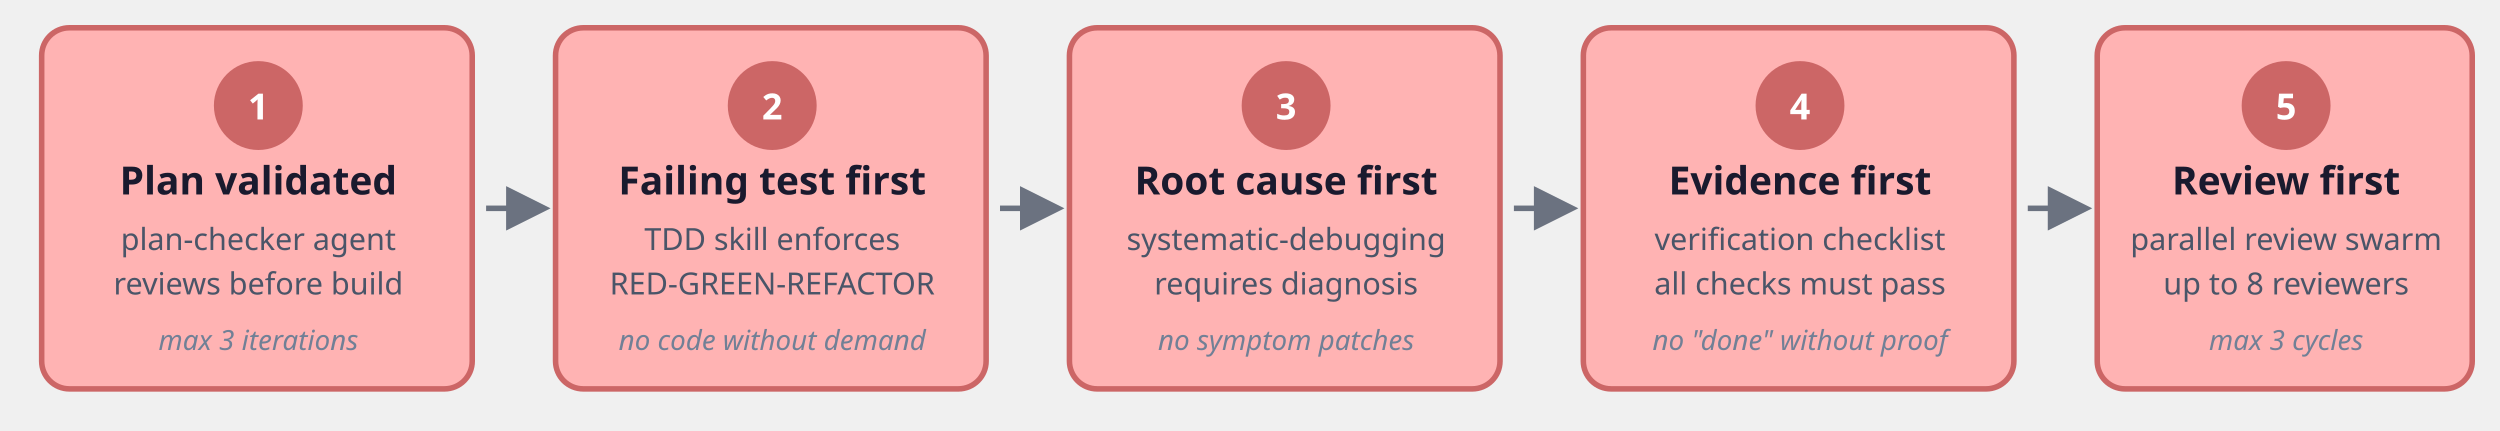
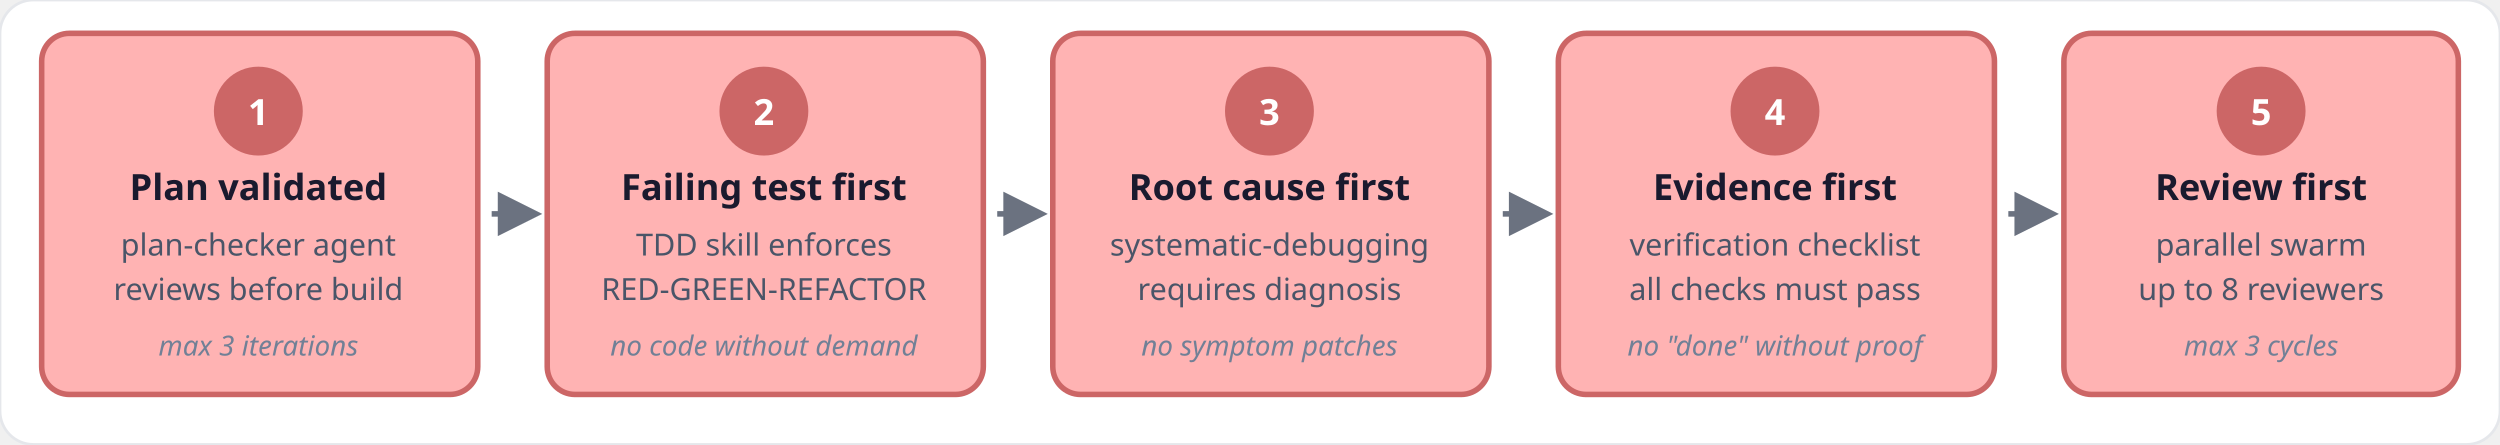
- <svg xmlns="http://www.w3.org/2000/svg" viewBox="0 0 900 155" style="background-color:transparent">
+ <svg xmlns="http://www.w3.org/2000/svg" viewBox="0 0 900 160">
  <defs>
    <marker id="arr2" viewBox="0 0 10 10" refX="8" refY="5" markerWidth="8" markerHeight="8" orient="auto">
      <path d="M 0 0 L 10 5 L 0 10 z" fill="#6B7280" />
    </marker>
  </defs>
-   <g transform="translate(15, 10)">
-     <rect width="155" height="130" rx="10" fill="#FFB3B3" stroke="#CC6666" stroke-width="2" />
+   <rect width="900" height="160" rx="12" fill="white" stroke="#e5e7eb" stroke-width="1" />
+   <g transform="translate(15, 12)">
+     <rect width="157" height="130" rx="10" fill="#FFB3B3" stroke="#CC6666" stroke-width="2" />
    <circle cx="78" cy="28" r="16" fill="#CC6666" />
-     <text x="78" y="33" text-anchor="middle" font-family="system-ui, sans-serif" font-size="13" font-weight="700" fill="white">1</text>
-     <text x="78" y="60" text-anchor="middle" font-family="system-ui, sans-serif" font-size="14" font-weight="700" fill="#1a1a2e">Plan validated</text>
-     <text x="78" y="80" text-anchor="middle" font-family="system-ui, sans-serif" font-size="11" fill="#4a5568">plan-checker agent</text>
-     <text x="78" y="96" text-anchor="middle" font-family="system-ui, sans-serif" font-size="11" fill="#4a5568">reviews before build</text>
-     <text x="78" y="116" text-anchor="middle" font-family="system-ui, sans-serif" font-size="10" fill="#718096" font-style="italic">max 3 iterations</text>
+     <text x="78" y="33" text-anchor="middle" font-family="'Segoe UI', system-ui, sans-serif" font-size="13" font-weight="700" fill="white">1</text>
+     <text x="78" y="60" text-anchor="middle" font-family="'Segoe UI', system-ui, sans-serif" font-size="13" font-weight="700" fill="#1a1a2e">Plan validated</text>
+     <text x="78" y="80" text-anchor="middle" font-family="'Segoe UI', system-ui, sans-serif" font-size="11" fill="#4a5568">plan-checker agent</text>
+     <text x="78" y="96" text-anchor="middle" font-family="'Segoe UI', system-ui, sans-serif" font-size="11" fill="#4a5568">reviews before build</text>
+     <text x="78" y="116" text-anchor="middle" font-family="'Segoe UI', system-ui, sans-serif" font-size="10" fill="#718096" font-style="italic">max 3 iterations</text>
  </g>
-   <line x1="175" y1="75" x2="195" y2="75" stroke="#6B7280" stroke-width="2" marker-end="url(#arr2)" />
-   <g transform="translate(200, 10)">
-     <rect width="155" height="130" rx="10" fill="#FFB3B3" stroke="#CC6666" stroke-width="2" />
+   <line x1="177" y1="77" x2="192" y2="77" stroke="#6B7280" stroke-width="2" marker-end="url(#arr2)" />
+   <g transform="translate(197, 12)">
+     <rect width="157" height="130" rx="10" fill="#FFB3B3" stroke="#CC6666" stroke-width="2" />
    <circle cx="78" cy="28" r="16" fill="#CC6666" />
-     <text x="78" y="33" text-anchor="middle" font-family="system-ui, sans-serif" font-size="13" font-weight="700" fill="white">2</text>
-     <text x="78" y="60" text-anchor="middle" font-family="system-ui, sans-serif" font-size="14" font-weight="700" fill="#1a1a2e">Failing test first</text>
-     <text x="78" y="80" text-anchor="middle" font-family="system-ui, sans-serif" font-size="11" fill="#4a5568">TDD skill enforces</text>
-     <text x="78" y="96" text-anchor="middle" font-family="system-ui, sans-serif" font-size="11" fill="#4a5568">RED-GREEN-REFACTOR</text>
-     <text x="78" y="116" text-anchor="middle" font-family="system-ui, sans-serif" font-size="10" fill="#718096" font-style="italic">no code without demand</text>
+     <text x="78" y="33" text-anchor="middle" font-family="'Segoe UI', system-ui, sans-serif" font-size="13" font-weight="700" fill="white">2</text>
+     <text x="78" y="60" text-anchor="middle" font-family="'Segoe UI', system-ui, sans-serif" font-size="13" font-weight="700" fill="#1a1a2e">Failing test first</text>
+     <text x="78" y="80" text-anchor="middle" font-family="'Segoe UI', system-ui, sans-serif" font-size="11" fill="#4a5568">TDD skill enforces</text>
+     <text x="78" y="96" text-anchor="middle" font-family="'Segoe UI', system-ui, sans-serif" font-size="11" fill="#4a5568">RED-GREEN-REFACTOR</text>
+     <text x="78" y="116" text-anchor="middle" font-family="'Segoe UI', system-ui, sans-serif" font-size="10" fill="#718096" font-style="italic">no code without demand</text>
  </g>
-   <line x1="360" y1="75" x2="380" y2="75" stroke="#6B7280" stroke-width="2" marker-end="url(#arr2)" />
-   <g transform="translate(385, 10)">
-     <rect width="155" height="130" rx="10" fill="#FFB3B3" stroke="#CC6666" stroke-width="2" />
+   <line x1="359" y1="77" x2="374" y2="77" stroke="#6B7280" stroke-width="2" marker-end="url(#arr2)" />
+   <g transform="translate(379, 12)">
+     <rect width="157" height="130" rx="10" fill="#FFB3B3" stroke="#CC6666" stroke-width="2" />
    <circle cx="78" cy="28" r="16" fill="#CC6666" />
-     <text x="78" y="33" text-anchor="middle" font-family="system-ui, sans-serif" font-size="13" font-weight="700" fill="white">3</text>
-     <text x="78" y="60" text-anchor="middle" font-family="system-ui, sans-serif" font-size="14" font-weight="700" fill="#1a1a2e">Root cause first</text>
-     <text x="78" y="80" text-anchor="middle" font-family="system-ui, sans-serif" font-size="11" fill="#4a5568">systematic-debugging</text>
-     <text x="78" y="96" text-anchor="middle" font-family="system-ui, sans-serif" font-size="11" fill="#4a5568">requires diagnosis</text>
-     <text x="78" y="116" text-anchor="middle" font-family="system-ui, sans-serif" font-size="10" fill="#718096" font-style="italic">no symptom patches</text>
+     <text x="78" y="33" text-anchor="middle" font-family="'Segoe UI', system-ui, sans-serif" font-size="13" font-weight="700" fill="white">3</text>
+     <text x="78" y="60" text-anchor="middle" font-family="'Segoe UI', system-ui, sans-serif" font-size="13" font-weight="700" fill="#1a1a2e">Root cause first</text>
+     <text x="78" y="80" text-anchor="middle" font-family="'Segoe UI', system-ui, sans-serif" font-size="11" fill="#4a5568">systematic-debugging</text>
+     <text x="78" y="96" text-anchor="middle" font-family="'Segoe UI', system-ui, sans-serif" font-size="11" fill="#4a5568">requires diagnosis</text>
+     <text x="78" y="116" text-anchor="middle" font-family="'Segoe UI', system-ui, sans-serif" font-size="10" fill="#718096" font-style="italic">no symptom patches</text>
  </g>
-   <line x1="545" y1="75" x2="565" y2="75" stroke="#6B7280" stroke-width="2" marker-end="url(#arr2)" />
-   <g transform="translate(570, 10)">
-     <rect width="155" height="130" rx="10" fill="#FFB3B3" stroke="#CC6666" stroke-width="2" />
+   <line x1="541" y1="77" x2="556" y2="77" stroke="#6B7280" stroke-width="2" marker-end="url(#arr2)" />
+   <g transform="translate(561, 12)">
+     <rect width="157" height="130" rx="10" fill="#FFB3B3" stroke="#CC6666" stroke-width="2" />
    <circle cx="78" cy="28" r="16" fill="#CC6666" />
-     <text x="78" y="33" text-anchor="middle" font-family="system-ui, sans-serif" font-size="13" font-weight="700" fill="white">4</text>
-     <text x="78" y="60" text-anchor="middle" font-family="system-ui, sans-serif" font-size="14" font-weight="700" fill="#1a1a2e">Evidence first</text>
-     <text x="78" y="80" text-anchor="middle" font-family="system-ui, sans-serif" font-size="11" fill="#4a5568">verification checklist</text>
-     <text x="78" y="96" text-anchor="middle" font-family="system-ui, sans-serif" font-size="11" fill="#4a5568">all checks must pass</text>
-     <text x="78" y="116" text-anchor="middle" font-family="system-ui, sans-serif" font-size="10" fill="#718096" font-style="italic">no "done" without proof</text>
+     <text x="78" y="33" text-anchor="middle" font-family="'Segoe UI', system-ui, sans-serif" font-size="13" font-weight="700" fill="white">4</text>
+     <text x="78" y="60" text-anchor="middle" font-family="'Segoe UI', system-ui, sans-serif" font-size="13" font-weight="700" fill="#1a1a2e">Evidence first</text>
+     <text x="78" y="80" text-anchor="middle" font-family="'Segoe UI', system-ui, sans-serif" font-size="11" fill="#4a5568">verification checklist</text>
+     <text x="78" y="96" text-anchor="middle" font-family="'Segoe UI', system-ui, sans-serif" font-size="11" fill="#4a5568">all checks must pass</text>
+     <text x="78" y="116" text-anchor="middle" font-family="'Segoe UI', system-ui, sans-serif" font-size="10" fill="#718096" font-style="italic">no "done" without proof</text>
  </g>
-   <line x1="730" y1="75" x2="750" y2="75" stroke="#6B7280" stroke-width="2" marker-end="url(#arr2)" />
-   <g transform="translate(755, 10)">
-     <rect width="135" height="130" rx="10" fill="#FFB3B3" stroke="#CC6666" stroke-width="2" />
-     <circle cx="68" cy="28" r="16" fill="#CC6666" />
-     <text x="68" y="33" text-anchor="middle" font-family="system-ui, sans-serif" font-size="13" font-weight="700" fill="white">5</text>
-     <text x="68" y="60" text-anchor="middle" font-family="system-ui, sans-serif" font-size="14" font-weight="700" fill="#1a1a2e">Review first</text>
-     <text x="68" y="80" text-anchor="middle" font-family="system-ui, sans-serif" font-size="11" fill="#4a5568">parallel review swarm</text>
-     <text x="68" y="96" text-anchor="middle" font-family="system-ui, sans-serif" font-size="11" fill="#4a5568">up to 8 reviewers</text>
-     <text x="68" y="116" text-anchor="middle" font-family="system-ui, sans-serif" font-size="10" fill="#718096" font-style="italic">max 3 cycles</text>
+   <line x1="723" y1="77" x2="738" y2="77" stroke="#6B7280" stroke-width="2" marker-end="url(#arr2)" />
+   <g transform="translate(743, 12)">
+     <rect width="142" height="130" rx="10" fill="#FFB3B3" stroke="#CC6666" stroke-width="2" />
+     <circle cx="71" cy="28" r="16" fill="#CC6666" />
+     <text x="71" y="33" text-anchor="middle" font-family="'Segoe UI', system-ui, sans-serif" font-size="13" font-weight="700" fill="white">5</text>
+     <text x="71" y="60" text-anchor="middle" font-family="'Segoe UI', system-ui, sans-serif" font-size="13" font-weight="700" fill="#1a1a2e">Review first</text>
+     <text x="71" y="80" text-anchor="middle" font-family="'Segoe UI', system-ui, sans-serif" font-size="11" fill="#4a5568">parallel swarm</text>
+     <text x="71" y="96" text-anchor="middle" font-family="'Segoe UI', system-ui, sans-serif" font-size="11" fill="#4a5568">up to 8 reviewers</text>
+     <text x="71" y="116" text-anchor="middle" font-family="'Segoe UI', system-ui, sans-serif" font-size="10" fill="#718096" font-style="italic">max 3 cycles</text>
  </g>
</svg>
